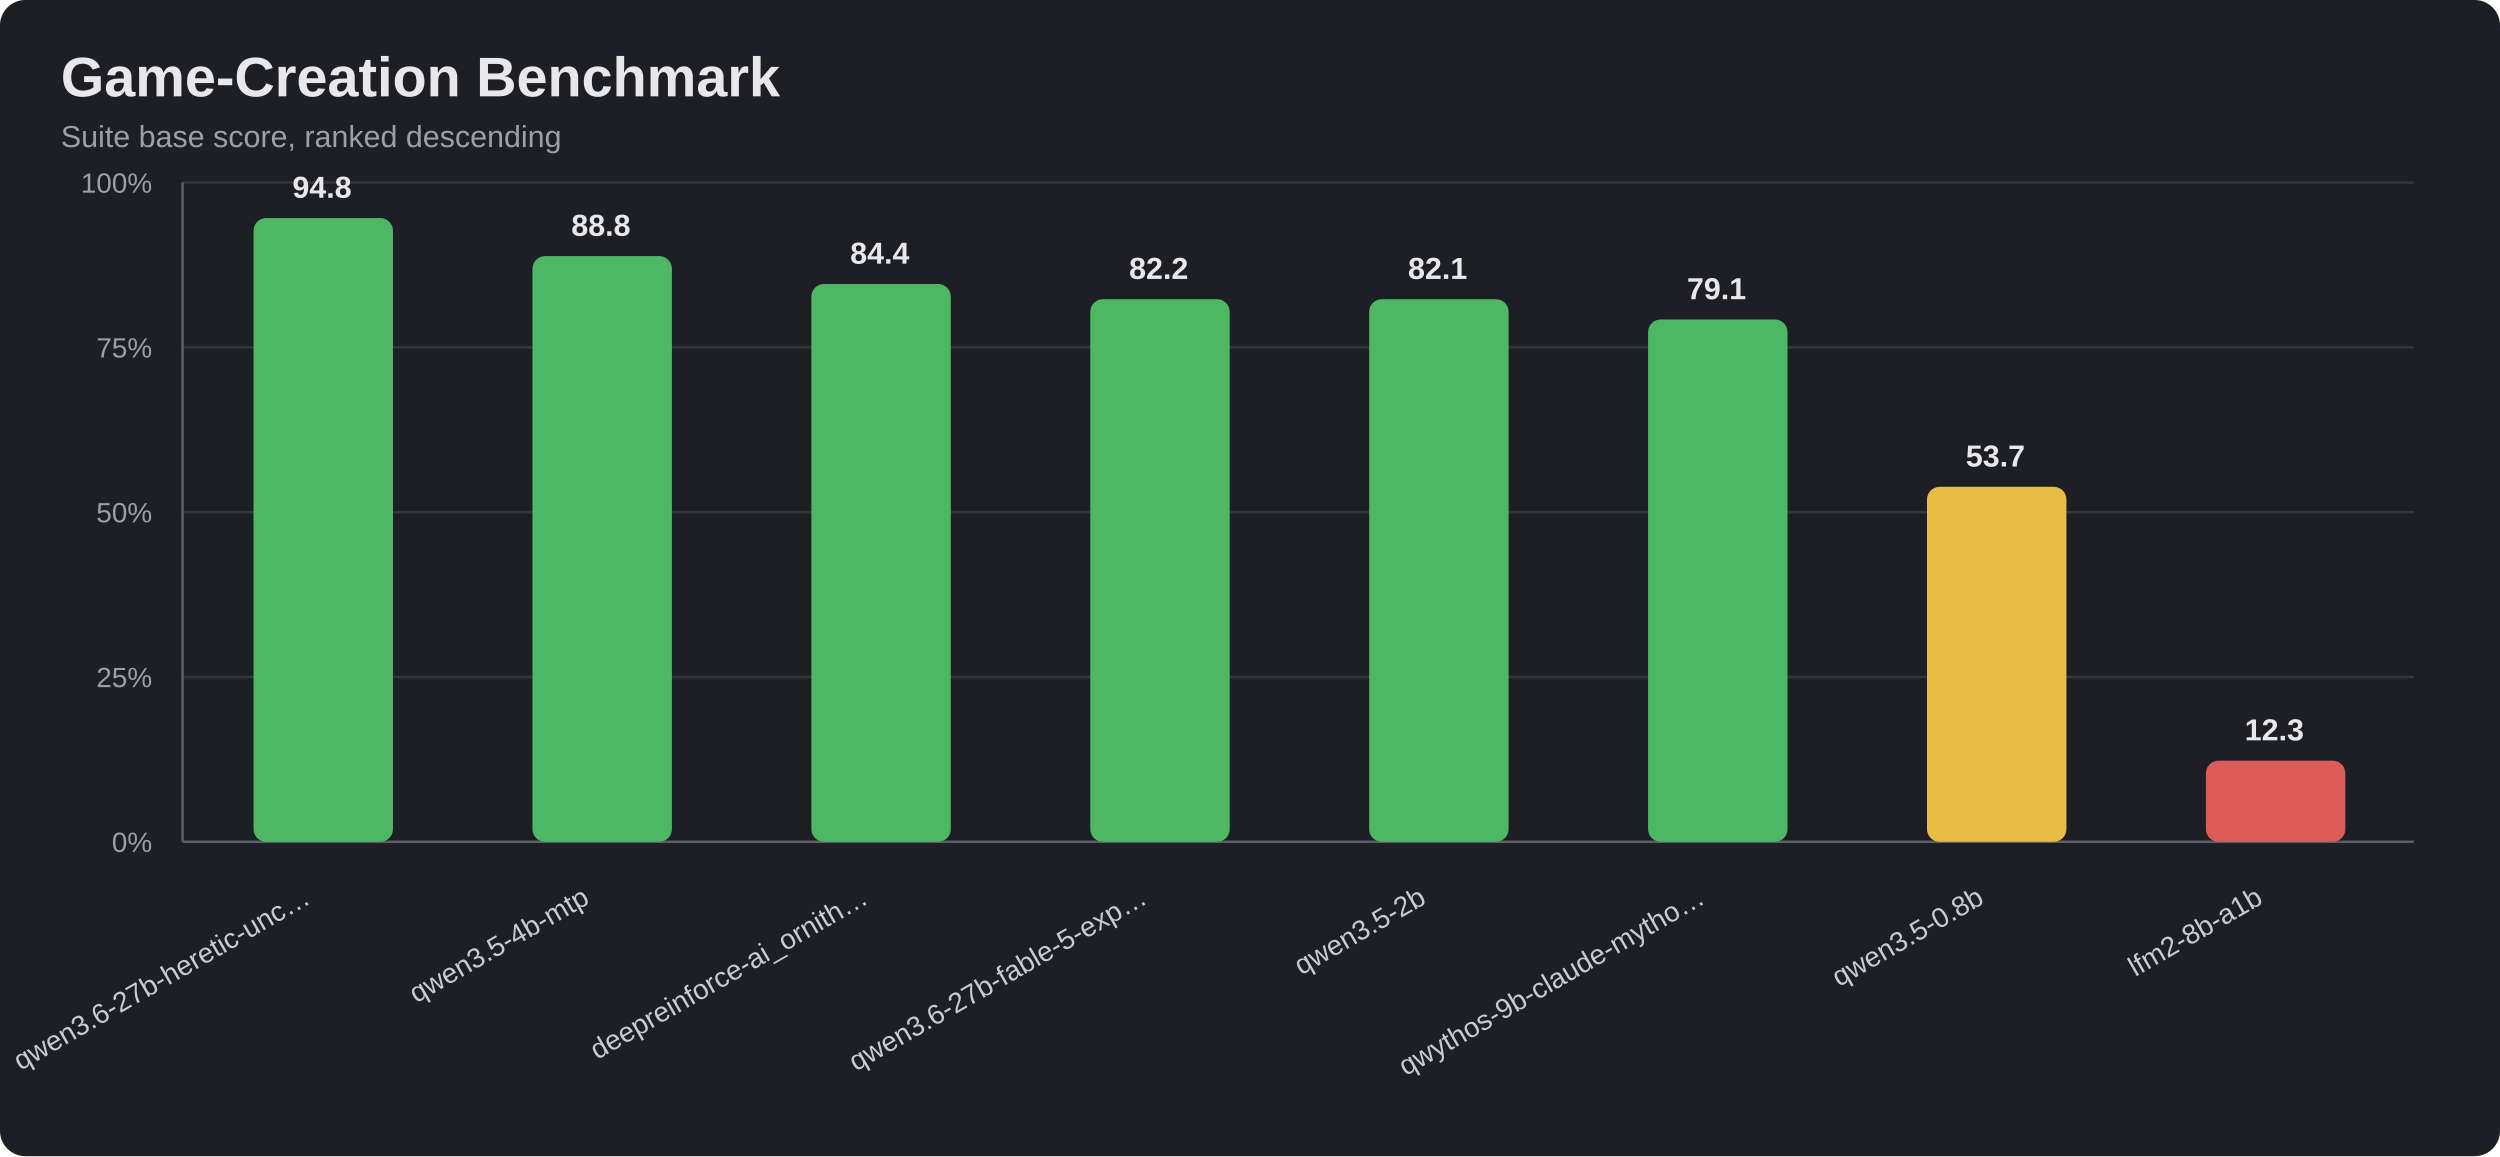
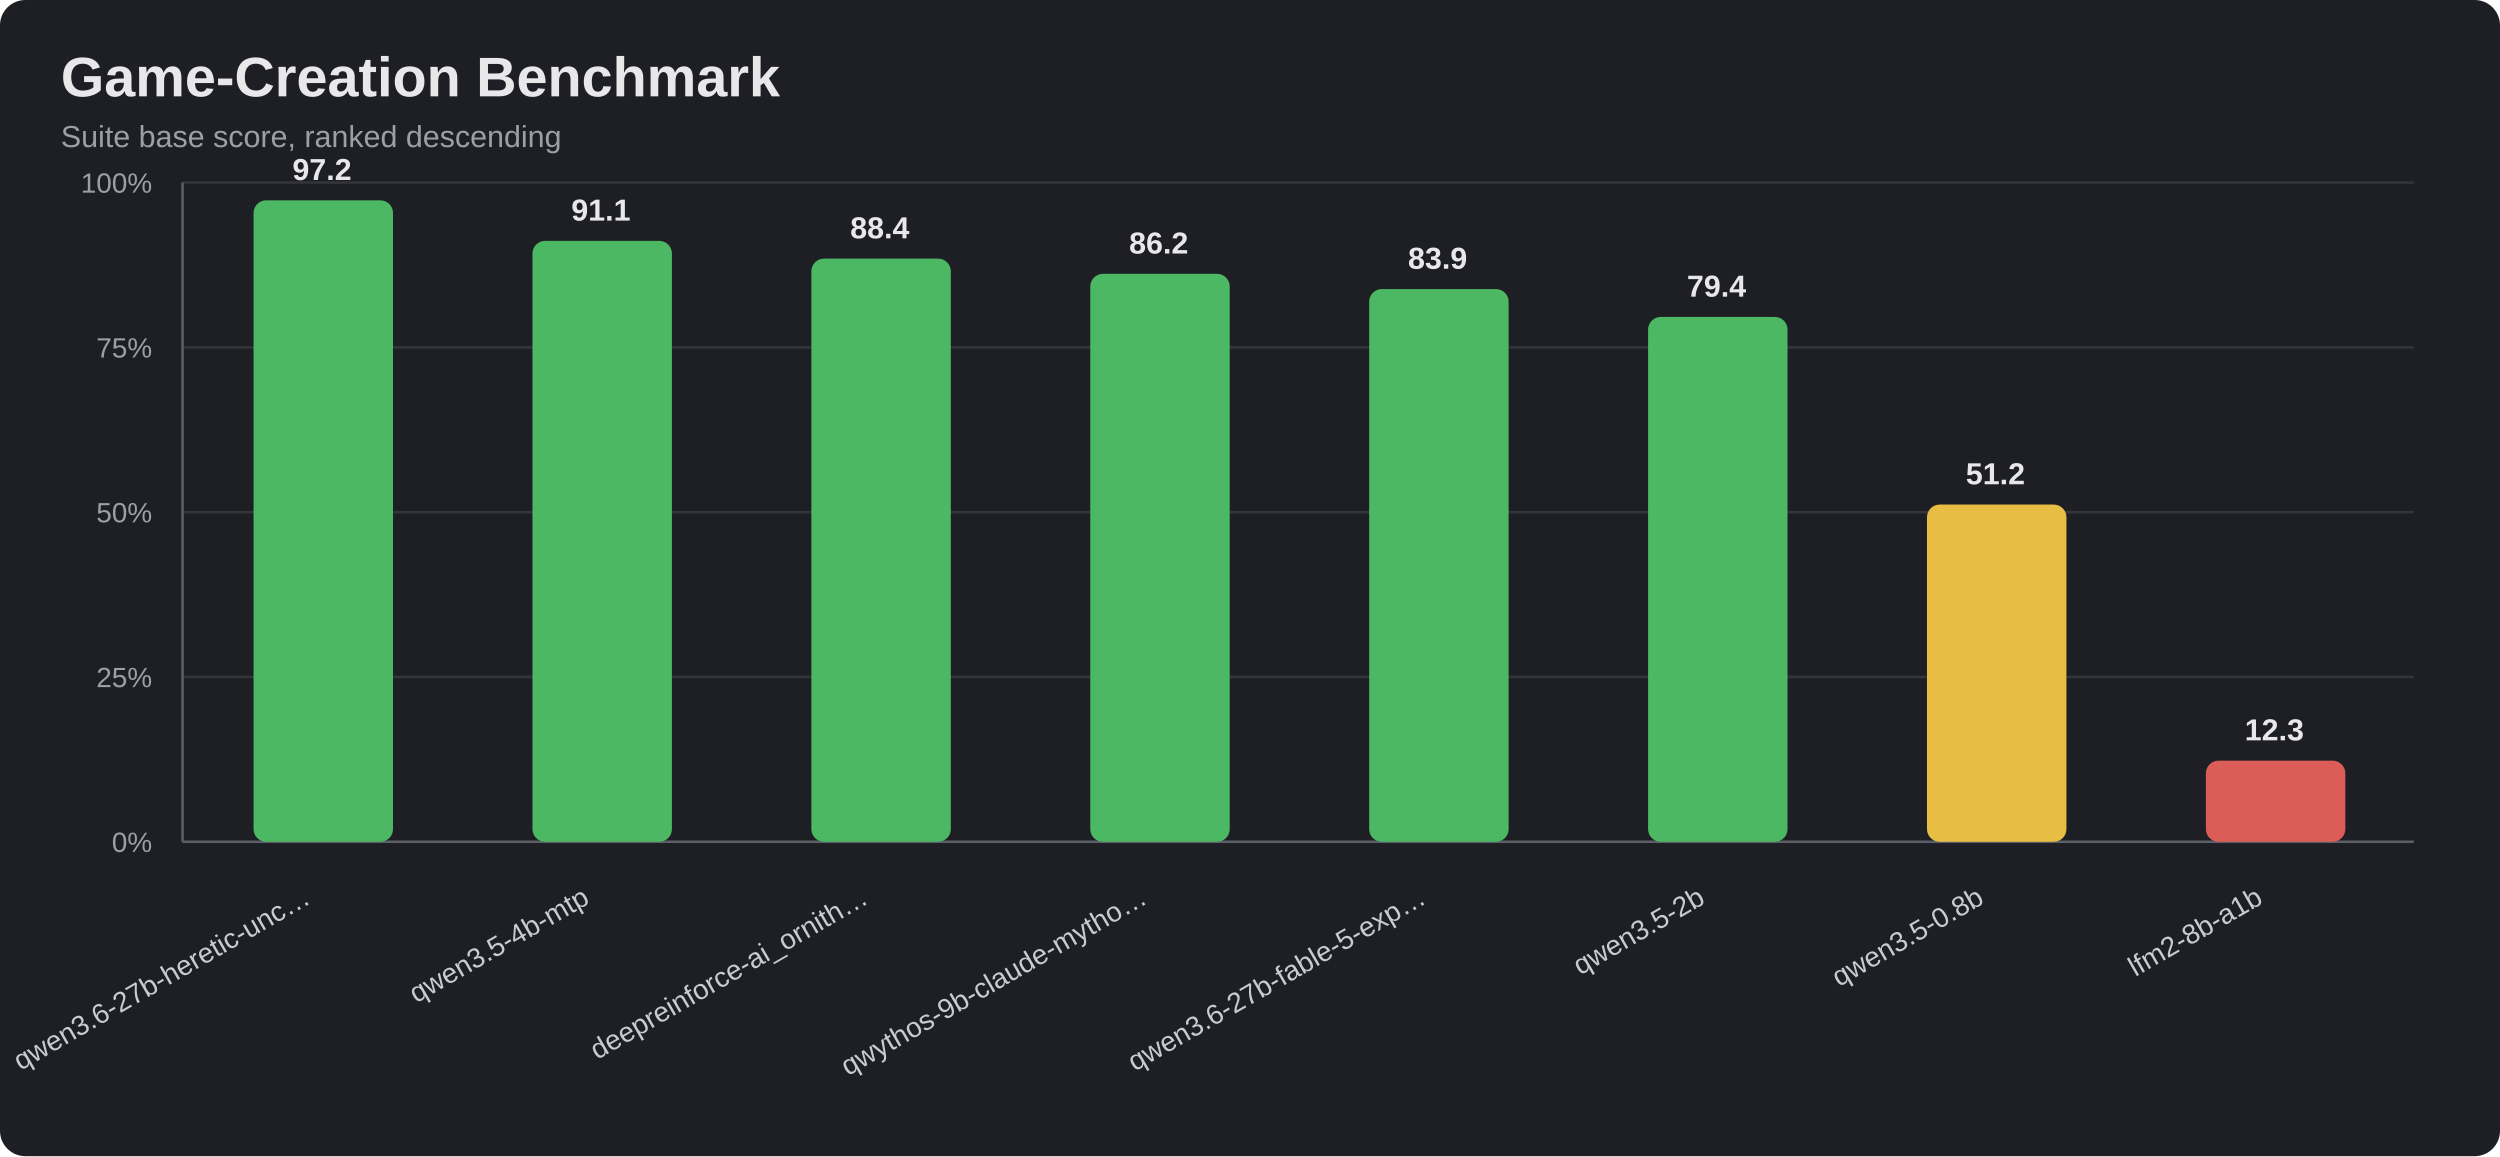
<svg xmlns="http://www.w3.org/2000/svg" width="986" height="456" viewBox="0 0 986 456" font-family="Segoe UI, Arial, sans-serif">
  <rect width="986" height="456" rx="10" fill="#1e1f24" />
  <text x="24" y="38" fill="#e8e8ea" font-size="22" font-weight="bold">Game-Creation Benchmark</text>
  <text x="24" y="58" fill="#9aa0a6" font-size="12">Suite base score, ranked descending</text>
  <line x1="72" y1="332" x2="952" y2="332" stroke="#5a5f68" stroke-width="1" />
  <text x="60" y="336" fill="#9aa0a6" font-size="11" text-anchor="end">0%</text>
  <line x1="72" y1="267" x2="952" y2="267" stroke="#33353b" stroke-width="1" />
  <text x="60" y="271" fill="#9aa0a6" font-size="11" text-anchor="end">25%</text>
  <line x1="72" y1="202" x2="952" y2="202" stroke="#33353b" stroke-width="1" />
  <text x="60" y="206" fill="#9aa0a6" font-size="11" text-anchor="end">50%</text>
  <line x1="72" y1="137" x2="952" y2="137" stroke="#33353b" stroke-width="1" />
  <text x="60" y="141" fill="#9aa0a6" font-size="11" text-anchor="end">75%</text>
  <line x1="72" y1="72" x2="952" y2="72" stroke="#33353b" stroke-width="1" />
  <text x="60" y="76" fill="#9aa0a6" font-size="11" text-anchor="end">100%</text>
  <line x1="72" y1="72" x2="72" y2="332" stroke="#5a5f68" stroke-width="1" />
-   <rect x="100" y="86" width="55" height="246" rx="5" fill="#4cb863" stroke="none" stroke-width="0" />
-   <text x="127" y="78" fill="#e8e8ea" font-size="12" font-weight="bold" text-anchor="middle">94.8</text>
+   <rect x="100" y="79" width="55" height="253" rx="5" fill="#4cb863" stroke="none" stroke-width="0" />
+   <text x="127" y="71" fill="#e8e8ea" font-size="12" font-weight="bold" text-anchor="middle">97.2</text>
  <text x="123" y="356" fill="#c8ccd0" font-size="11" text-anchor="end" transform="rotate(-30 123 356)">qwen3.6-27b-heretic-unc…</text>
-   <rect x="210" y="101" width="55" height="231" rx="5" fill="#4cb863" stroke="none" stroke-width="0" />
-   <text x="237" y="93" fill="#e8e8ea" font-size="12" font-weight="bold" text-anchor="middle">88.8</text>
+   <rect x="210" y="95" width="55" height="237" rx="5" fill="#4cb863" stroke="none" stroke-width="0" />
+   <text x="237" y="87" fill="#e8e8ea" font-size="12" font-weight="bold" text-anchor="middle">91.1</text>
  <text x="233" y="356" fill="#c8ccd0" font-size="11" text-anchor="end" transform="rotate(-30 233 356)">qwen3.5-4b-mtp</text>
-   <rect x="320" y="112" width="55" height="220" rx="5" fill="#4cb863" stroke="none" stroke-width="0" />
-   <text x="347" y="104" fill="#e8e8ea" font-size="12" font-weight="bold" text-anchor="middle">84.4</text>
+   <rect x="320" y="102" width="55" height="230" rx="5" fill="#4cb863" stroke="none" stroke-width="0" />
+   <text x="347" y="94" fill="#e8e8ea" font-size="12" font-weight="bold" text-anchor="middle">88.4</text>
  <text x="343" y="356" fill="#c8ccd0" font-size="11" text-anchor="end" transform="rotate(-30 343 356)">deepreinforce-ai_ornith…</text>
-   <rect x="430" y="118" width="55" height="214" rx="5" fill="#4cb863" stroke="none" stroke-width="0" />
-   <text x="457" y="110" fill="#e8e8ea" font-size="12" font-weight="bold" text-anchor="middle">82.2</text>
-   <text x="453" y="356" fill="#c8ccd0" font-size="11" text-anchor="end" transform="rotate(-30 453 356)">qwen3.6-27b-fable-5-exp…</text>
-   <rect x="540" y="118" width="55" height="214" rx="5" fill="#4cb863" stroke="none" stroke-width="0" />
-   <text x="567" y="110" fill="#e8e8ea" font-size="12" font-weight="bold" text-anchor="middle">82.1</text>
-   <text x="563" y="356" fill="#c8ccd0" font-size="11" text-anchor="end" transform="rotate(-30 563 356)">qwen3.5-2b</text>
-   <rect x="650" y="126" width="55" height="206" rx="5" fill="#4cb863" stroke="none" stroke-width="0" />
-   <text x="677" y="118" fill="#e8e8ea" font-size="12" font-weight="bold" text-anchor="middle">79.1</text>
-   <text x="673" y="356" fill="#c8ccd0" font-size="11" text-anchor="end" transform="rotate(-30 673 356)">qwythos-9b-claude-mytho…</text>
-   <rect x="760" y="192" width="55" height="140" rx="5" fill="#e8bd44" stroke="none" stroke-width="0" />
-   <text x="787" y="184" fill="#e8e8ea" font-size="12" font-weight="bold" text-anchor="middle">53.7</text>
+   <rect x="430" y="108" width="55" height="224" rx="5" fill="#4cb863" stroke="none" stroke-width="0" />
+   <text x="457" y="100" fill="#e8e8ea" font-size="12" font-weight="bold" text-anchor="middle">86.2</text>
+   <text x="453" y="356" fill="#c8ccd0" font-size="11" text-anchor="end" transform="rotate(-30 453 356)">qwythos-9b-claude-mytho…</text>
+   <rect x="540" y="114" width="55" height="218" rx="5" fill="#4cb863" stroke="none" stroke-width="0" />
+   <text x="567" y="106" fill="#e8e8ea" font-size="12" font-weight="bold" text-anchor="middle">83.9</text>
+   <text x="563" y="356" fill="#c8ccd0" font-size="11" text-anchor="end" transform="rotate(-30 563 356)">qwen3.6-27b-fable-5-exp…</text>
+   <rect x="650" y="125" width="55" height="207" rx="5" fill="#4cb863" stroke="none" stroke-width="0" />
+   <text x="677" y="117" fill="#e8e8ea" font-size="12" font-weight="bold" text-anchor="middle">79.4</text>
+   <text x="673" y="356" fill="#c8ccd0" font-size="11" text-anchor="end" transform="rotate(-30 673 356)">qwen3.5-2b</text>
+   <rect x="760" y="199" width="55" height="133" rx="5" fill="#e8bd44" stroke="none" stroke-width="0" />
+   <text x="787" y="191" fill="#e8e8ea" font-size="12" font-weight="bold" text-anchor="middle">51.2</text>
  <text x="783" y="356" fill="#c8ccd0" font-size="11" text-anchor="end" transform="rotate(-30 783 356)">qwen3.5-0.8b</text>
  <rect x="870" y="300" width="55" height="32" rx="5" fill="#dc5c57" stroke="none" stroke-width="0" />
  <text x="897" y="292" fill="#e8e8ea" font-size="12" font-weight="bold" text-anchor="middle">12.3</text>
  <text x="893" y="356" fill="#c8ccd0" font-size="11" text-anchor="end" transform="rotate(-30 893 356)">lfm2-8b-a1b</text>
</svg>
